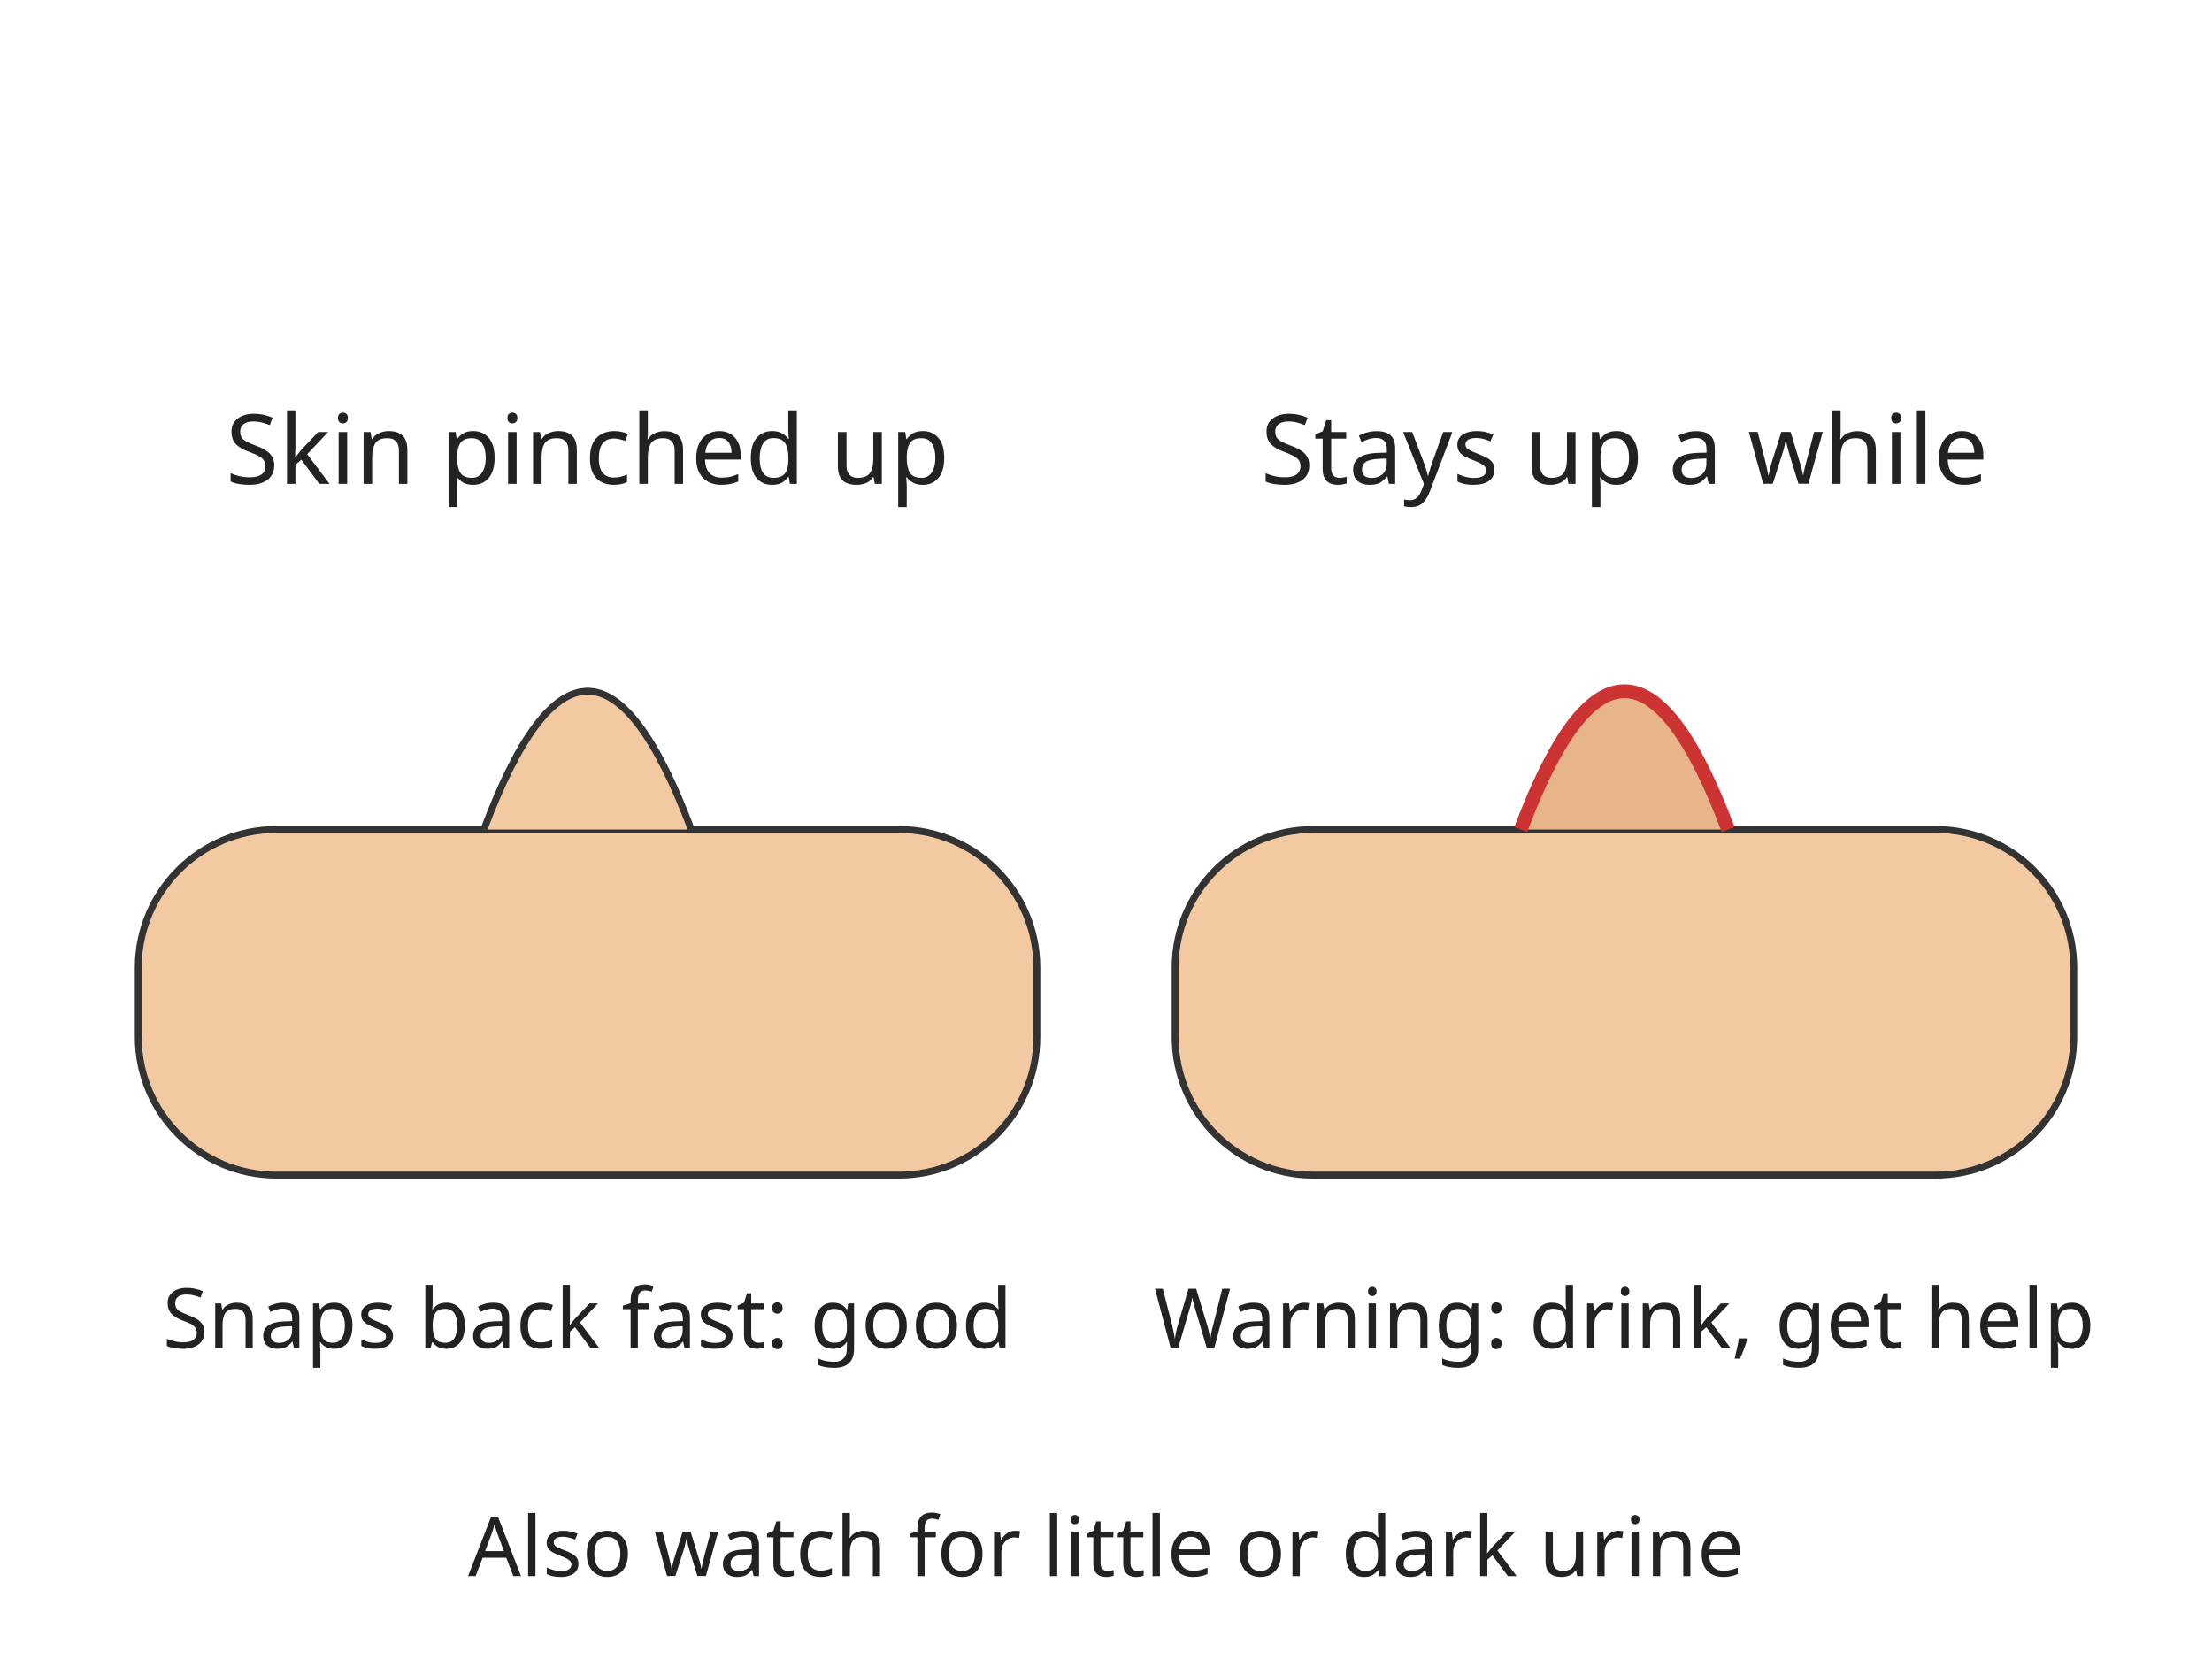
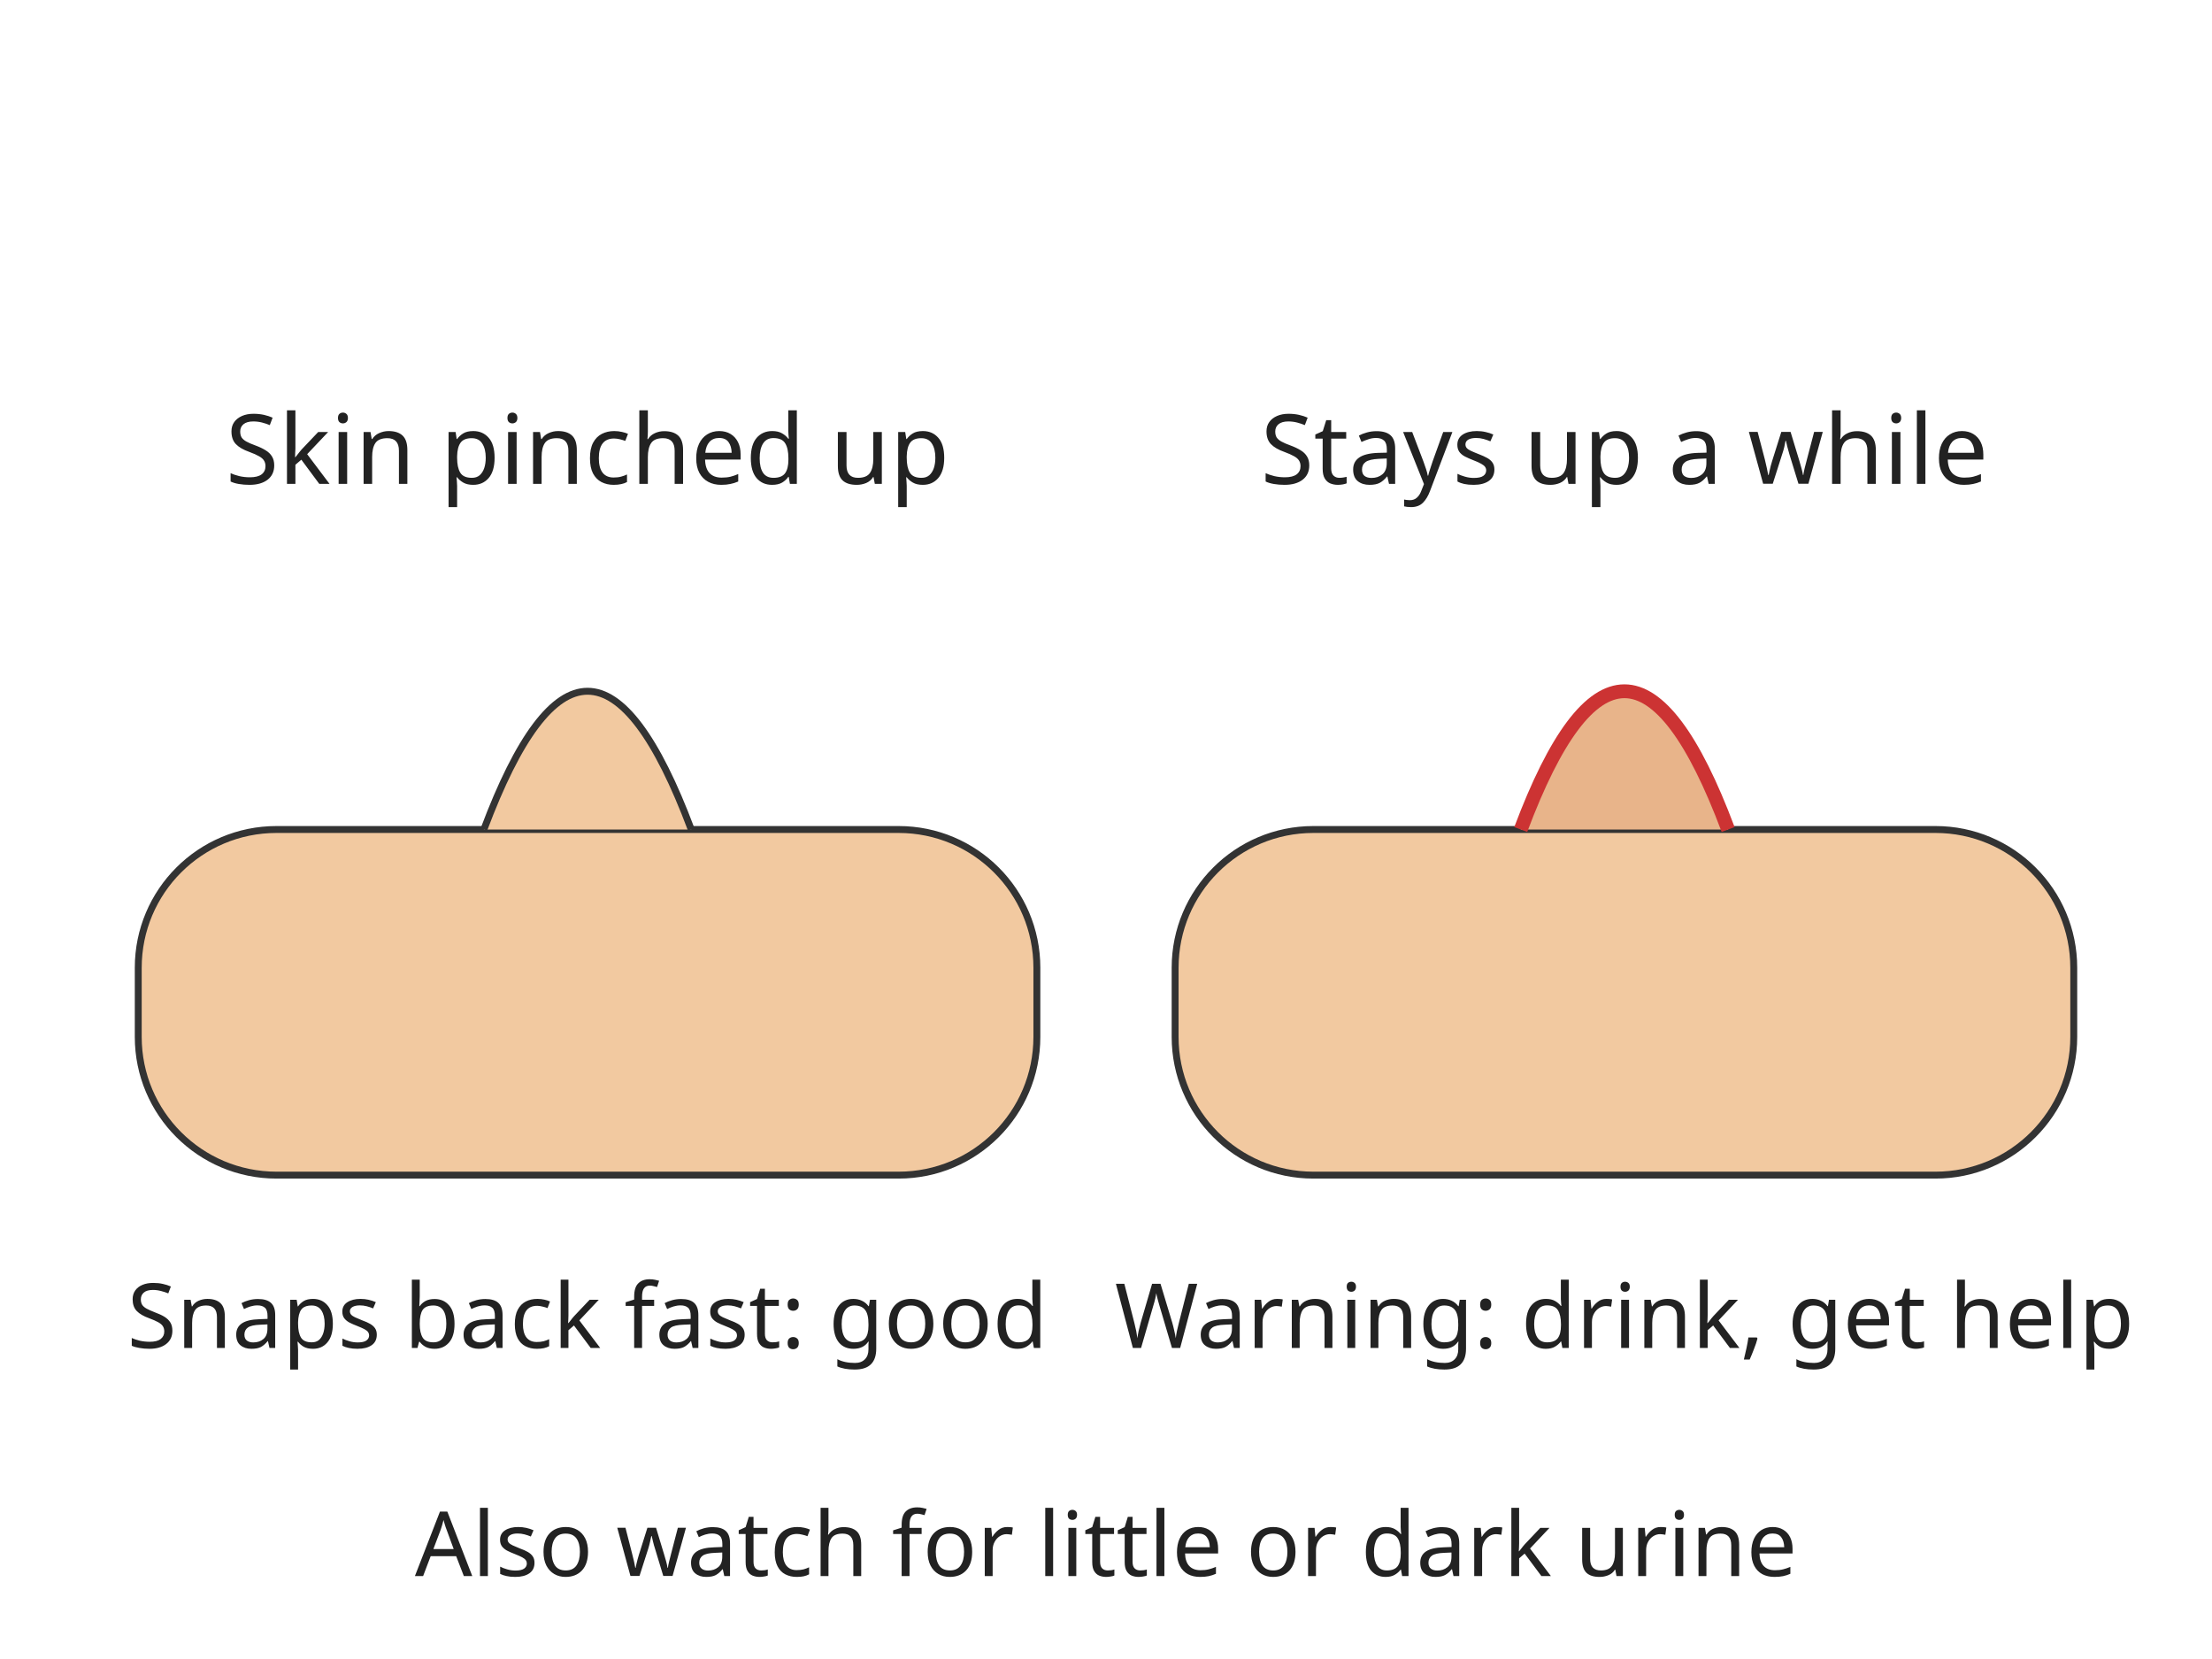
<svg xmlns="http://www.w3.org/2000/svg" viewBox="0 0 320 240" width="320" height="240" role="img" aria-label="Dehydration check: pinched skin that stays up is a warning sign">
  <rect width="320" height="240" fill="#fff" />
  <g font-family="sans-serif" font-size="14" fill="#222">
    <rect x="20" y="120" width="130" height="50" rx="20" fill="#f2c9a0" stroke="#333" />
    <path d="M70 120 q15 -40 30 0" fill="#f2c9a0" stroke="#333" />
    <text x="85" y="70" text-anchor="middle" font-size="14">Skin pinched up</text>
-     <text x="85" y="195" text-anchor="middle" font-size="12">Snaps back fast: good</text>
+     <text x="85" y="195" text-anchor="middle" font-size="13">Snaps back fast: good</text>
    <rect x="170" y="120" width="130" height="50" rx="20" fill="#f2c9a0" stroke="#333" />
    <path d="M220 120 q15 -40 30 0" fill="#e8b48a" stroke="#c33" stroke-width="2" />
    <text x="235" y="70" text-anchor="middle" font-size="14">Stays up a while</text>
-     <text x="235" y="195" text-anchor="middle" font-size="12">Warning: drink, get help</text>
-     <text x="160" y="228" text-anchor="middle" font-size="12">Also watch for little or dark urine</text>
+     <text x="235" y="195" text-anchor="middle" font-size="13">Warning: drink, get help</text>
+     <text x="160" y="228" text-anchor="middle" font-size="13">Also watch for little or dark urine</text>
  </g>
</svg>
